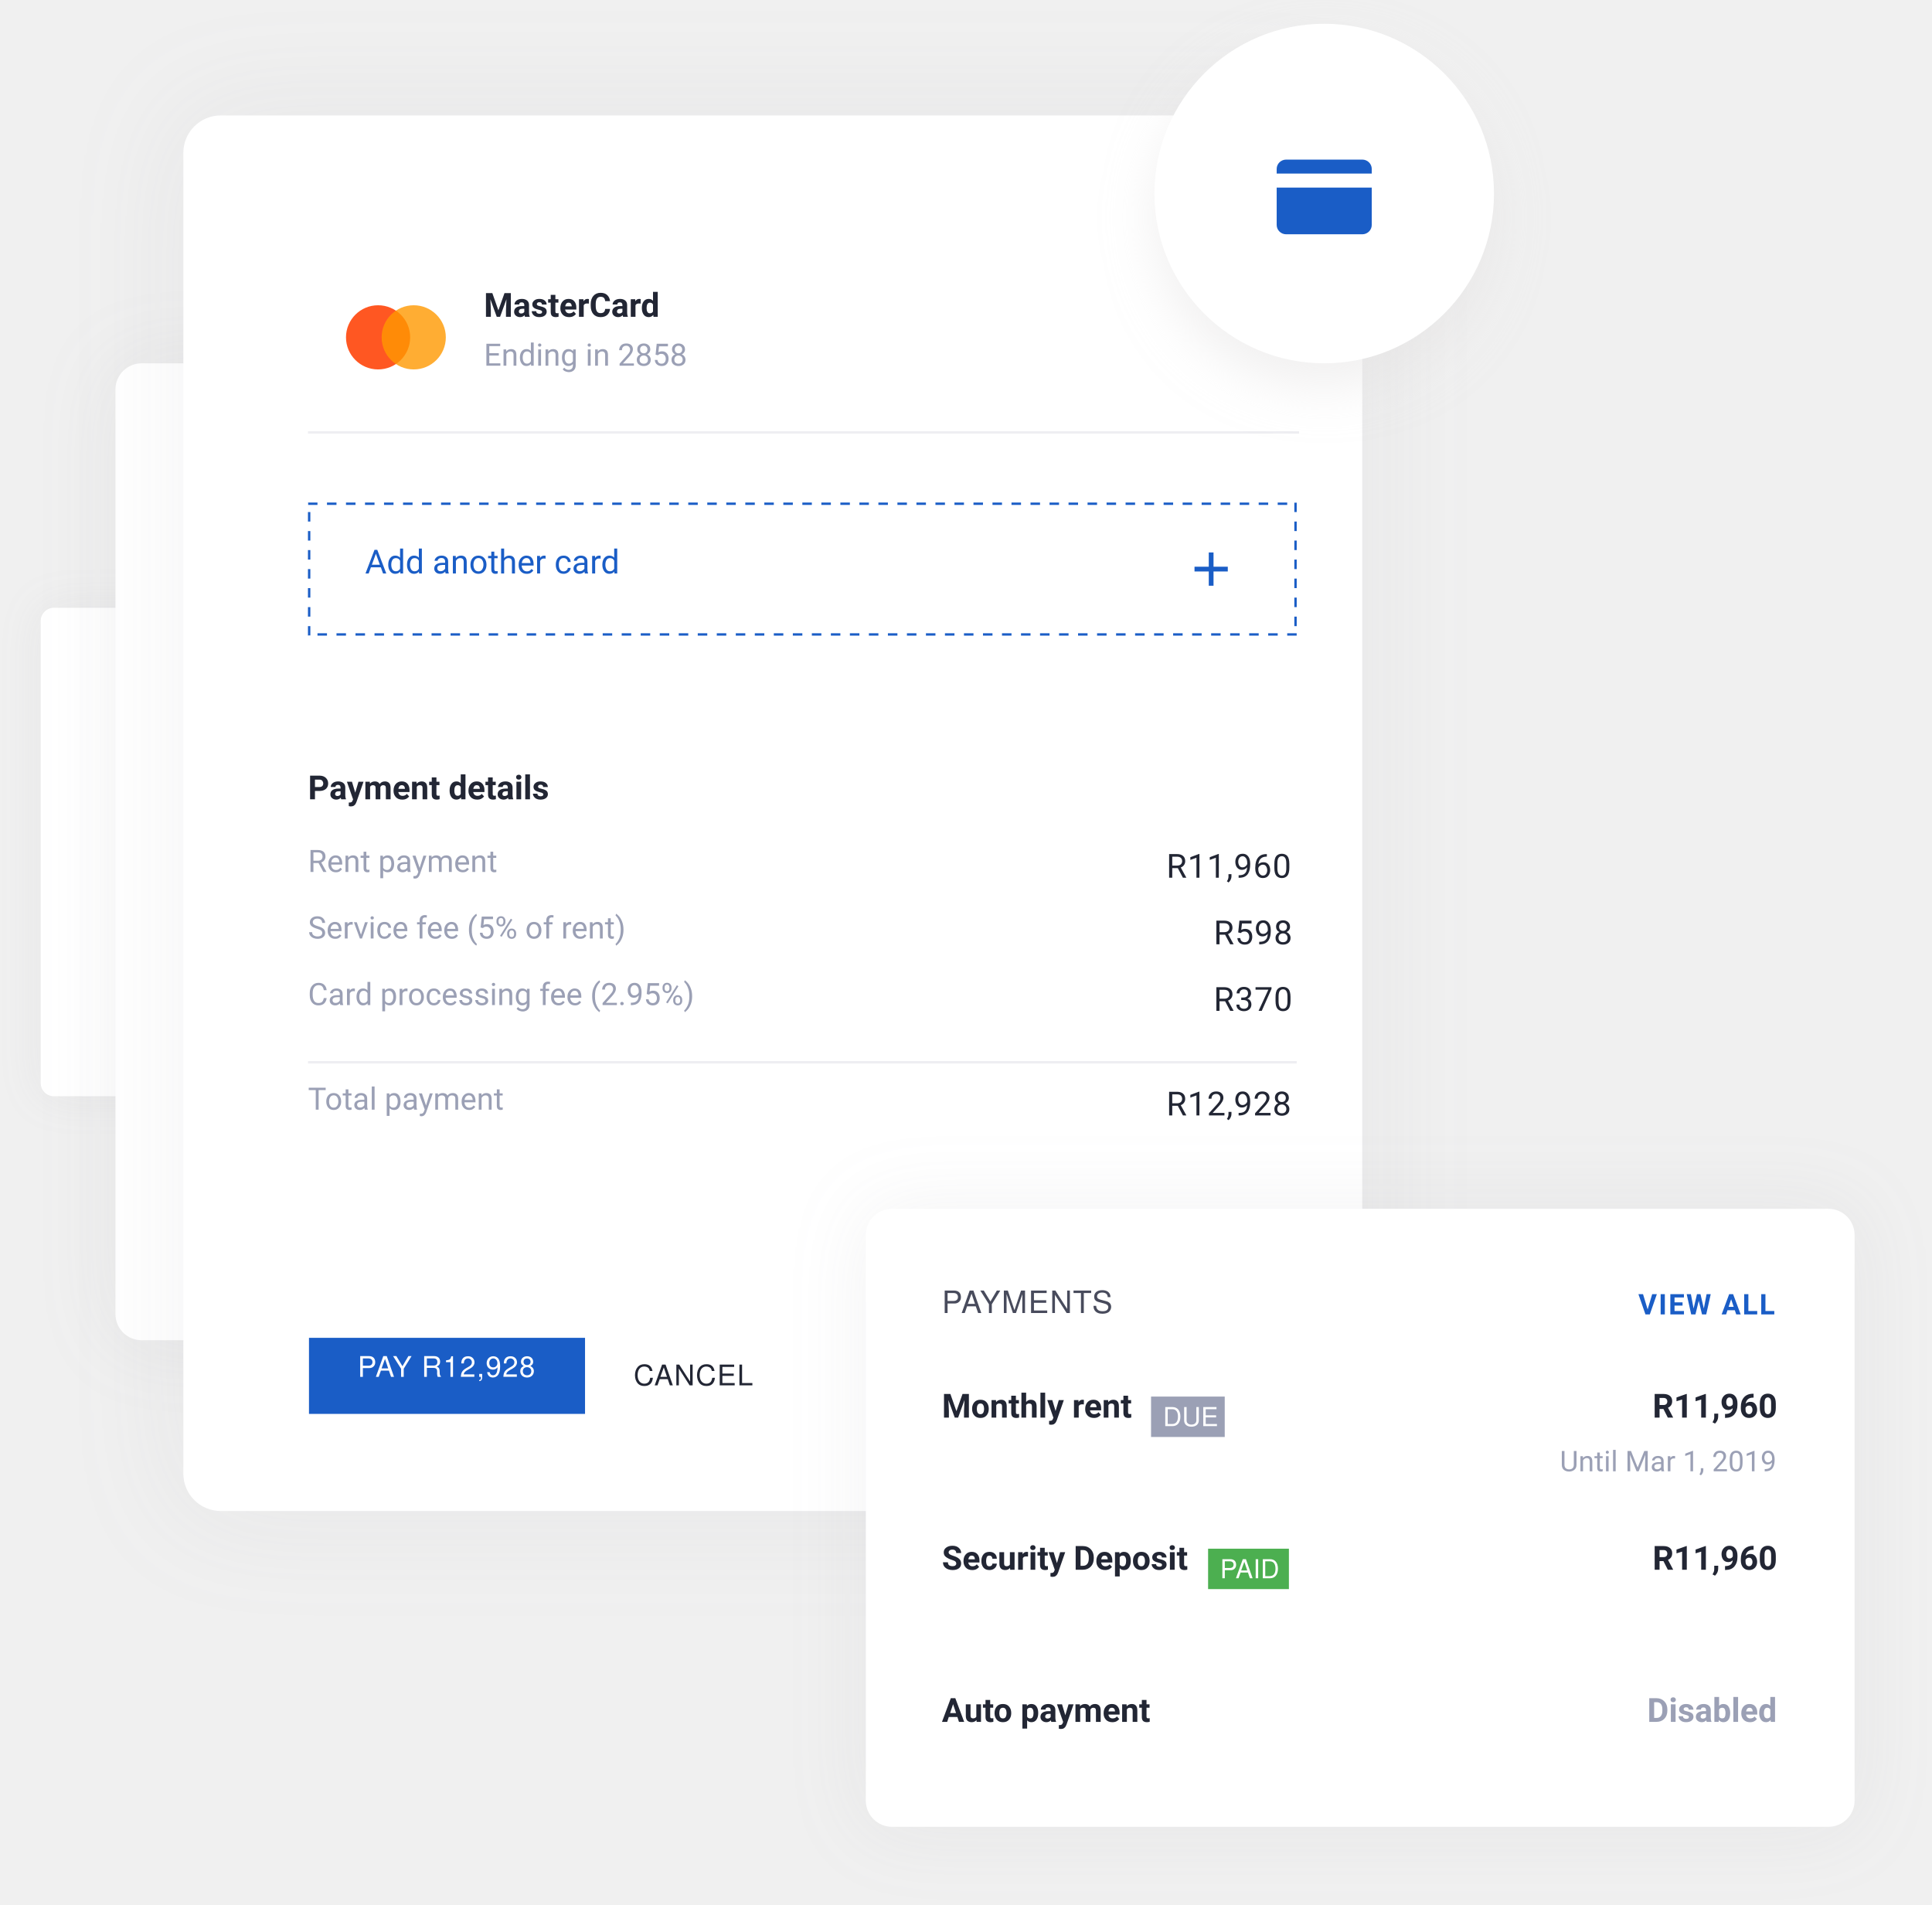
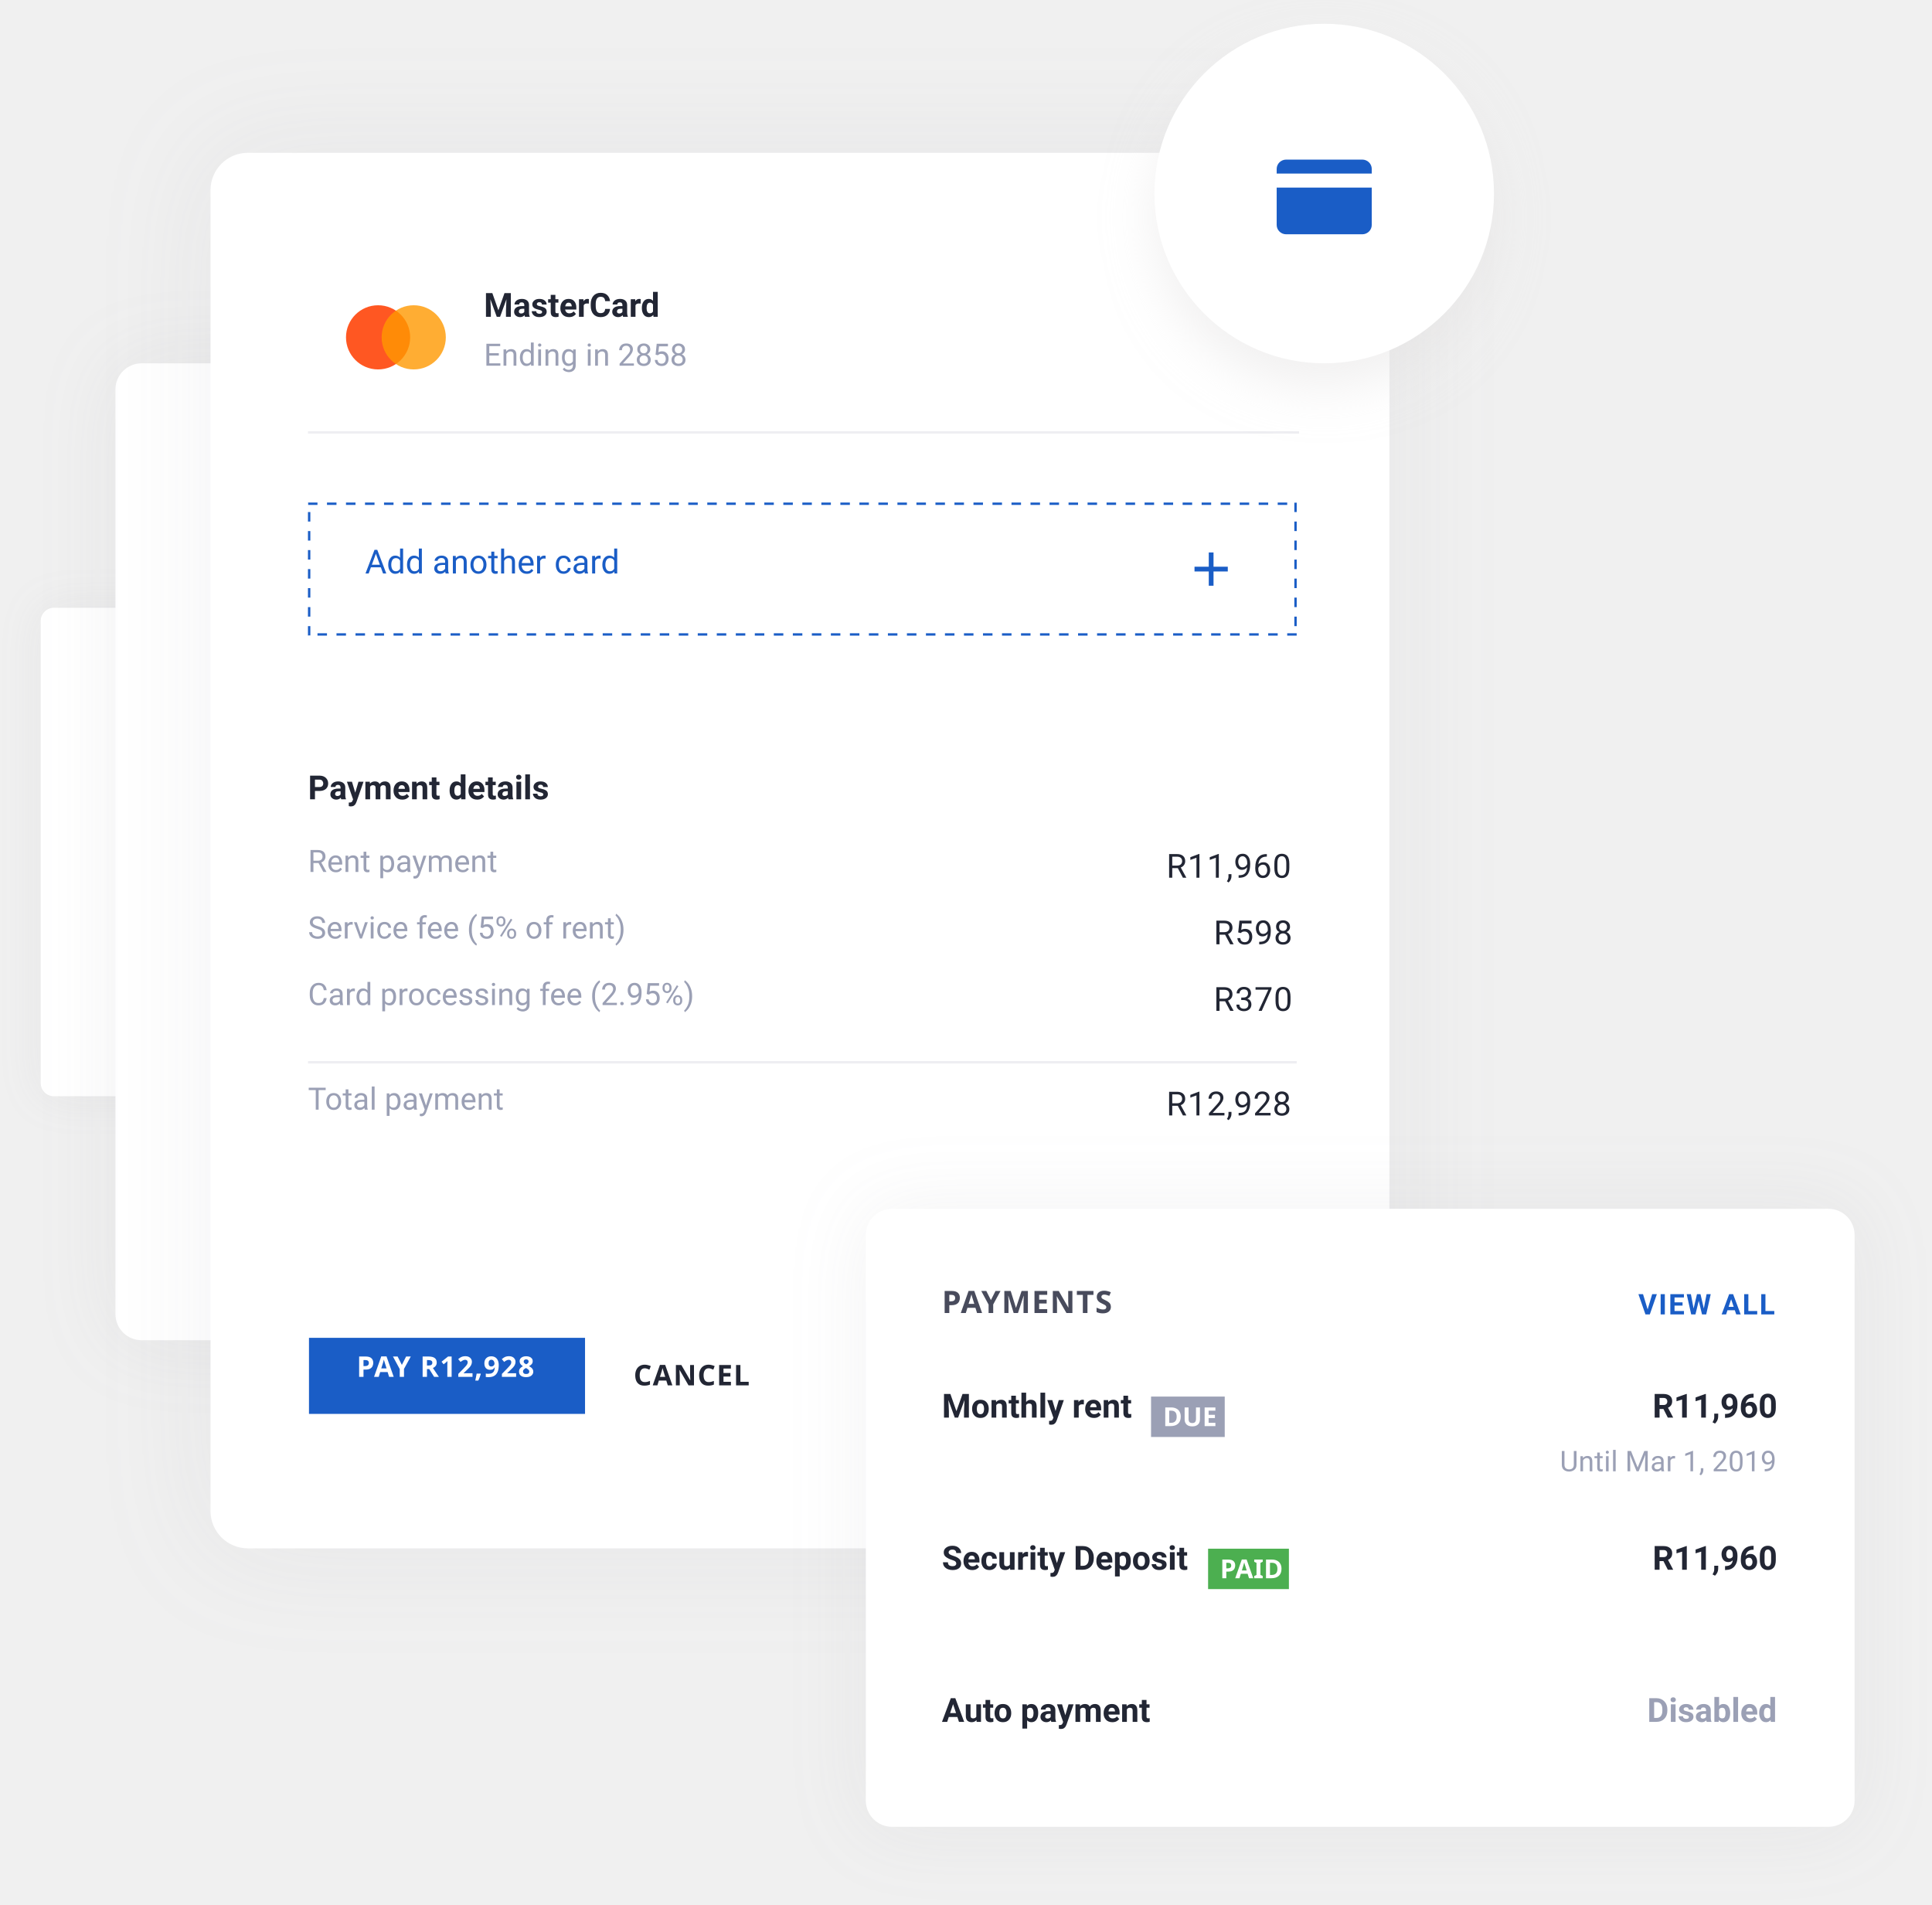
<svg xmlns="http://www.w3.org/2000/svg" xmlns:xlink="http://www.w3.org/1999/xlink" width="569px" height="561px" viewBox="0 0 569 561" version="1.1">
  <defs>
    <path d="M3.85,172 L117.67,172 C119.796,172 121.52,173.724 121.52,175.85 L121.52,312 C121.52,314.126 119.796,315.85 117.67,315.85 L3.85,315.85 C1.724,315.85 2.21860912e-13,314.126 2.20268248e-13,312 L2.20268248e-13,175.85 C2.19563763e-13,173.724 1.724,172 3.85,172 Z" id="path-1" />
    <filter x="-14.8%" y="-12.5%" width="129.6%" height="125.0%" filterUnits="objectBoundingBox" id="filter-2">
      <feOffset dx="0" dy="0" in="SourceAlpha" result="shadowOffsetOuter1" />
      <feGaussianBlur stdDeviation="6" in="shadowOffsetOuter1" result="shadowBlurOuter1" />
      <feColorMatrix values="0 0 0 0 0.507   0 0 0 0 0.507   0 0 0 0 0.545  0 0 0 0.098 0" type="matrix" in="shadowBlurOuter1" />
    </filter>
    <path d="M29.7,100 L257.34,100 C261.593,100 265.04,103.447 265.04,107.7 L265.04,380 C265.04,384.253 261.593,387.7 257.34,387.7 L29.7,387.7 C25.447,387.7 22,384.253 22,380 L22,107.7 C22,103.447 25.447,100 29.7,100 Z" id="path-3" />
    <filter x="-14.2%" y="-12.0%" width="128.4%" height="124.0%" filterUnits="objectBoundingBox" id="filter-4">
      <feOffset dx="0" dy="0" in="SourceAlpha" result="shadowOffsetOuter1" />
      <feGaussianBlur stdDeviation="11.5" in="shadowOffsetOuter1" result="shadowBlurOuter1" />
      <feColorMatrix values="0 0 0 0 0.507   0 0 0 0 0.507   0 0 0 0 0.545  0 0 0 0.098 0" type="matrix" in="shadowBlurOuter1" />
    </filter>
-     <path d="M11,0 L336.2,0 C342.275,-3.1714435e-14 347.2,4.925 347.2,11 L347.2,400 C347.2,406.075 342.275,411 336.2,411 L11,411 C4.925,411 -1.44698683e-12,406.075 -1.44950718e-12,400 L-1.44950718e-12,11 C-1.44847481e-12,4.925 4.925,2.89234053e-15 11,0 Z" id="path-5" />
+     <path d="M11,0 L336.2,0 C342.275,-3.1714435e-14 347.2,4.925 347.2,11 L347.2,400 C347.2,406.075 342.275,411 336.2,411 L11,411 C4.925,411 2.52034597e-15,406.075 0,400 L0,11 C1.03236771e-15,4.925 4.925,2.89234053e-15 11,0 Z" id="path-5" />
    <filter x="-14.3%" y="-12.0%" width="128.5%" height="124.1%" filterUnits="objectBoundingBox" id="filter-6">
      <feOffset dx="0" dy="0" in="SourceAlpha" result="shadowOffsetOuter1" />
      <feGaussianBlur stdDeviation="16.5" in="shadowOffsetOuter1" result="shadowBlurOuter1" />
      <feColorMatrix values="0 0 0 0 0.507   0 0 0 0 0.507   0 0 0 0 0.545  0 0 0 0.098 0" type="matrix" in="shadowBlurOuter1" />
    </filter>
-     <rect id="path-7" x="36.7" y="114" width="291.2" height="39.2" />
+     <rect id="path-7" x="28.7" y="103" width="291.2" height="39.2" />
    <mask id="mask-8" maskContentUnits="userSpaceOnUse" maskUnits="objectBoundingBox" x="0" y="0" width="291.2" height="39.2" fill="white">
      <use xlink:href="#path-7" />
    </mask>
    <circle id="path-9" cx="50" cy="50" r="50" />
    <filter x="-24.5%" y="-17.5%" width="149.0%" height="149.0%" filterUnits="objectBoundingBox" id="filter-10">
      <feOffset dx="0" dy="7" in="SourceAlpha" result="shadowOffsetOuter1" />
      <feGaussianBlur stdDeviation="7" in="shadowOffsetOuter1" result="shadowBlurOuter1" />
      <feColorMatrix values="0 0 0 0 0.893   0 0 0 0 0.886   0 0 0 0 0.886  0 0 0 0.5 0" type="matrix" in="shadowBlurOuter1" />
    </filter>
    <rect id="path-11" x="-8.52651283e-14" y="0" width="291.2" height="182" rx="7.7" />
    <filter x="-11.8%" y="-19.0%" width="123.7%" height="137.9%" filterUnits="objectBoundingBox" id="filter-12">
      <feOffset dx="0" dy="0" in="SourceAlpha" result="shadowOffsetOuter1" />
      <feGaussianBlur stdDeviation="11.5" in="shadowOffsetOuter1" result="shadowBlurOuter1" />
      <feColorMatrix values="0 0 0 0 0.507   0 0 0 0 0.507   0 0 0 0 0.545  0 0 0 0.098 0" type="matrix" in="shadowBlurOuter1" />
    </filter>
  </defs>
  <g id="Page-1" stroke="none" stroke-width="1" fill="none" fill-rule="evenodd">
-     <g id="Main-Tenant" transform="translate(-94, -2969)">
-       <g id="Block-4" transform="translate(106, 2976)">
+     <g id="Main-Tenant" transform="translate(-75, -3032)">
+       <g id="Block-4" transform="translate(87, 3039)">
        <g id="Group">
          <g id="Group-23">
            <g id="Group-2">
              <g id="Base-Copy">
                <use fill="black" fill-opacity="1" filter="url(#filter-2)" xlink:href="#path-1" />
                <use fill="#FFFFFF" fill-rule="evenodd" xlink:href="#path-1" />
              </g>
              <g id="Base-Copy-2">
                <use fill="black" fill-opacity="1" filter="url(#filter-4)" xlink:href="#path-3" />
                <use fill="#FFFFFF" fill-rule="evenodd" xlink:href="#path-3" />
              </g>
-               <g id="Card-Copy" transform="translate(42, 27)">
+               <g id="Card-Copy" transform="translate(50, 38)">
                <g id="Base">
                  <use fill="black" fill-opacity="1" filter="url(#filter-6)" xlink:href="#path-5" />
                  <use fill="#FFFFFF" fill-rule="evenodd" xlink:href="#path-5" />
                </g>
-                 <polygon id="Base" fill="#1A5DC6" fill-rule="nonzero" points="37 360 118.3 360 118.3 382.4 37 382.4" />
-                 <text id="Create-Listing" font-family="Helvetica" font-size="8.4" font-weight="normal" line-spacing="11.2" letter-spacing="0.28" fill="#FFFFFF">
-                   <tspan x="51.32" y="371.5">PAY R12,928</tspan>
+                 <polygon id="Base" fill="#1A5DC6" fill-rule="nonzero" points="29 349 110.3 349 110.3 371.4 29 371.4" />
+                 <text id="Create-Listing" font-family="Overpass-Black, Overpass" font-size="8.4" font-weight="700" line-spacing="11.2" letter-spacing="0.28" fill="#FFFFFF">
+                   <tspan x="43.024" y="360.5">PAY R12,928</tspan>
                </text>
-                 <text id="Cancel" font-family="Helvetica" font-size="8.4" font-weight="normal" letter-spacing="0.28" fill="#222634">
-                   <tspan x="132.6" y="374">CANCEL</tspan>
+                 <text id="Cancel" font-family="Overpass-Black, Overpass" font-size="8.4" font-weight="700" letter-spacing="0.28" fill="#222634">
+                   <tspan x="124.6" y="363">CANCEL</tspan>
                </text>
-                 <polygon id="filled_field" fill="#EEEEF2" points="36.7 278.5 327.9 278.5 327.9 279.2 36.7 279.2" />
+                 <polygon id="filled_field" fill="#EEEEF2" points="28.7 267.5 319.9 267.5 319.9 268.2 28.7 268.2" />
                <text id="Payment-details" font-family="Roboto-Bold, Roboto" font-size="9.8" font-weight="bold" line-spacing="9.8" fill="#222634">
-                   <tspan x="36.7" y="201.4">Payment details</tspan>
+                   <tspan x="28.7" y="190.4">Payment details</tspan>
                </text>
                <text id="Rent-payment" font-family="Roboto-Regular, Roboto" font-size="9.1" font-weight="normal" line-spacing="16.8" fill="#9BA0B5">
-                   <tspan x="36.7" y="222.8">Rent payment</tspan>
+                   <tspan x="28.7" y="211.8">Rent payment</tspan>
                </text>
                <text id="R11,960" font-family="Roboto-Medium, Roboto" font-size="9.8" font-weight="400" line-spacing="14" letter-spacing="0.21" fill="#222634">
-                   <tspan x="289.512" y="224.5">R11,960</tspan>
+                   <tspan x="281.512" y="213.5">R11,960</tspan>
                </text>
                <text id="R598" font-family="Roboto-Medium, Roboto" font-size="9.8" font-weight="400" line-spacing="14" letter-spacing="0.21" fill="#222634">
-                   <tspan x="303.435" y="244.1">R598</tspan>
+                   <tspan x="295.435" y="233.1">R598</tspan>
                </text>
                <text id="Service-fee-(5%-of-r" font-family="Roboto-Regular, Roboto" font-size="9.1" font-weight="normal" line-spacing="16.8" fill="#9BA0B5">
-                   <tspan x="36.7" y="242.4">Service fee (5% of rent)</tspan>
+                   <tspan x="28.7" y="231.4">Service fee (5% of rent)</tspan>
                </text>
                <text id="R370" font-family="Roboto-Medium, Roboto" font-size="9.8" font-weight="400" line-spacing="14" letter-spacing="0.21" fill="#222634">
-                   <tspan x="303.435" y="263.7">R370</tspan>
+                   <tspan x="295.435" y="252.7">R370</tspan>
                </text>
                <text id="Card-processing-fee" font-family="Roboto-Regular, Roboto" font-size="9.1" font-weight="normal" line-spacing="16.8" fill="#9BA0B5">
-                   <tspan x="36.7" y="262">Card processing fee (2.95%)</tspan>
+                   <tspan x="28.7" y="251">Card processing fee (2.95%)</tspan>
                </text>
                <text id="R12,928" font-family="Roboto-Medium, Roboto" font-size="9.8" font-weight="400" line-spacing="14" letter-spacing="0.21" fill="#222634">
-                   <tspan x="289.512" y="294.5">R12,928</tspan>
+                   <tspan x="281.512" y="283.5">R12,928</tspan>
                </text>
                <text id="Total-payment" font-family="Roboto-Regular, Roboto" font-size="9.1" font-weight="normal" line-spacing="16.8" fill="#9BA0B5">
-                   <tspan x="36.7" y="292.8">Total payment</tspan>
+                   <tspan x="28.7" y="281.8">Total payment</tspan>
                </text>
                <use id="Rectangle" stroke="#1A5DC6" mask="url(#mask-8)" stroke-width="1.4" fill-opacity="0.033" fill="#FFFFFF" fill-rule="nonzero" stroke-dasharray="2.8,2.8" xlink:href="#path-7" />
                <text id="Add-another-card" font-family="Roboto-Medium, Roboto" font-size="9.8" font-weight="400" line-spacing="14" fill="#1A5DC6">
-                   <tspan x="53.5" y="134.9">Add another card</tspan>
+                   <tspan x="45.5" y="123.9">Add another card</tspan>
                </text>
-                 <g id="icons/plus/blue" transform="translate(294.3, 125.2)">
+                 <g id="icons/plus/blue" transform="translate(286.3, 114.2)">
                  <g id="icons8-plus-math">
                    <rect id="Rectangle" fill="#FFFFFF" x="0" y="0" width="16.8" height="16.8" />
                    <polygon id="Path" fill="#1A5DC6" points="7.7 3.5 7.7 7.7 3.5 7.7 3.5 9.1 7.7 9.1 7.7 13.3 9.1 13.3 9.1 9.1 13.3 9.1 13.3 7.7 9.1 7.7 9.1 3.5" />
                  </g>
                </g>
                <text id="Ending-in-2858" font-family="Roboto-Regular, Roboto" font-size="9.1" font-weight="normal" line-spacing="16.8" fill="#9BA0B5">
-                   <tspan x="88.5" y="73.7">Ending in 2858</tspan>
+                   <tspan x="80.5" y="62.7">Ending in 2858</tspan>
                </text>
                <text id="MasterCard" font-family="Roboto-Black, Roboto" font-size="9.8" font-weight="700" line-spacing="14" fill="#222634">
-                   <tspan x="88.5" y="59.3">MasterCard</tspan>
+                   <tspan x="80.5" y="48.3">MasterCard</tspan>
                </text>
-                 <circle id="Oval" fill="#FF5722" cx="57.35" cy="65.35" r="9.45" />
-                 <circle id="Oval" fill="#FF9900" opacity="0.8" cx="67.85" cy="65.35" r="9.45" />
-                 <polygon id="filled_field" fill="#EEEEF2" points="36.7 93 328.6 93 328.6 93.7 36.7 93.7" />
+                 <circle id="Oval" fill="#FF5722" cx="49.35" cy="54.35" r="9.45" />
+                 <circle id="Oval" fill="#FF9900" opacity="0.8" cx="59.85" cy="54.35" r="9.45" />
+                 <polygon id="filled_field" fill="#EEEEF2" points="28.7 82 320.6 82 320.6 82.7 28.7 82.7" />
              </g>
              <g id="Icon-Copy" transform="translate(328, 0)">
                <g id="Oval">
                  <use fill="black" fill-opacity="1" filter="url(#filter-10)" xlink:href="#path-9" />
                  <use fill="#FFFFFF" fill-rule="evenodd" xlink:href="#path-9" />
                </g>
                <path d="M38.8,40 C37.253,40 36,41.231 36,42.75 L36,44.125 L64,44.125 L64,42.75 C64,41.231 62.747,40 61.2,40 L38.8,40 Z M36,48.25 L36,59.25 C36,60.769 37.253,62 38.8,62 L61.2,62 C62.747,62 64,60.769 64,59.25 L64,48.25 L36,48.25 Z" id="Shape" fill="#1A5DC6" fill-rule="nonzero" />
              </g>
            </g>
            <g id="Card-Copy-2" transform="translate(243, 349)">
              <g id="Rectangle-Copy-5">
                <use fill="black" fill-opacity="1" filter="url(#filter-12)" xlink:href="#path-11" />
                <use fill="#FFFFFF" fill-rule="evenodd" xlink:href="#path-11" />
              </g>
              <text id="Until-Mar-1,-2019" font-family="Roboto-Regular, Roboto" font-size="8.4" font-weight="normal" letter-spacing="0.039" fill="#9BA0B5">
                <tspan x="204.4" y="77.3">Until Mar 1, 2019</tspan>
              </text>
              <text id="Disabled" font-family="Roboto-Bold, Roboto" font-size="9.8" font-weight="bold" line-spacing="16.8" fill="#9BA0B5">
                <tspan x="230.105" y="151.1">Disabled</tspan>
              </text>
              <text id="Auto-payment" font-family="Roboto-Bold, Roboto" font-size="9.8" font-weight="bold" line-spacing="16.8" fill="#222634">
                <tspan x="22.4" y="151.1">Auto payment</tspan>
              </text>
              <text id="Monthly-rent" font-family="Roboto-Bold, Roboto" font-size="9.8" font-weight="bold" line-spacing="16.8" fill="#222634">
                <tspan x="22.4" y="61.5">Monthly rent</tspan>
              </text>
              <text id="R11,960" font-family="Roboto-Bold, Roboto" font-size="9.8" font-weight="bold" line-spacing="16.8" fill="#222634">
                <tspan x="231.7" y="61.5">R11,960</tspan>
              </text>
              <rect id="Rectangle" fill="#9BA0B5" x="84" y="55.3" width="21.7" height="11.9" />
-               <text id="Due" font-family="Helvetica" font-size="7.7" font-weight="normal" letter-spacing="0.036" fill="#FFFFFF">
+               <text id="Due" font-family="SourceSansPro-Black, Source Sans Pro" font-size="7.7" font-weight="700" letter-spacing="0.036" fill="#FFFFFF">
                <tspan x="87.5" y="64">DUE</tspan>
              </text>
-               <text id="Payments" font-family="Helvetica" font-size="9.1" font-weight="normal" letter-spacing="0.303" fill="#484B5C">
+               <text id="Payments" font-family="Overpass-ExtraBold, Overpass" font-size="9.1" font-weight="600" letter-spacing="0.303" fill="#484B5C">
                <tspan x="22.4" y="30.7">PAYMENTS</tspan>
              </text>
              <text id="View-all" font-family="Roboto-Black, Roboto" font-size="8.4" font-weight="700" letter-spacing="0.48" fill="#1A5DC6">
                <tspan x="227.5" y="31.1">VIEW ALL</tspan>
              </text>
              <text id="R11,960" font-family="Roboto-Bold, Roboto" font-size="9.8" font-weight="bold" line-spacing="16.8" fill="#222634">
                <tspan x="231.7" y="106.3">R11,960</tspan>
              </text>
              <text id="Security-Deposit" font-family="Roboto-Bold, Roboto" font-size="9.8" font-weight="bold" line-spacing="16.8" fill="#222634">
                <tspan x="22.4" y="106.3">Security Deposit</tspan>
              </text>
              <rect id="Rectangle" fill="#4CAF50" x="100.8" y="100.1" width="23.8" height="11.9" />
-               <text id="PAID" font-family="Helvetica" font-size="7.7" font-weight="normal" letter-spacing="0.036" fill="#FFFFFF">
+               <text id="PAID" font-family="SourceSansPro-Black, Source Sans Pro" font-size="7.7" font-weight="700" letter-spacing="0.036" fill="#FFFFFF">
                <tspan x="104.3" y="108.8">PAID</tspan>
              </text>
            </g>
          </g>
        </g>
      </g>
    </g>
  </g>
</svg>
